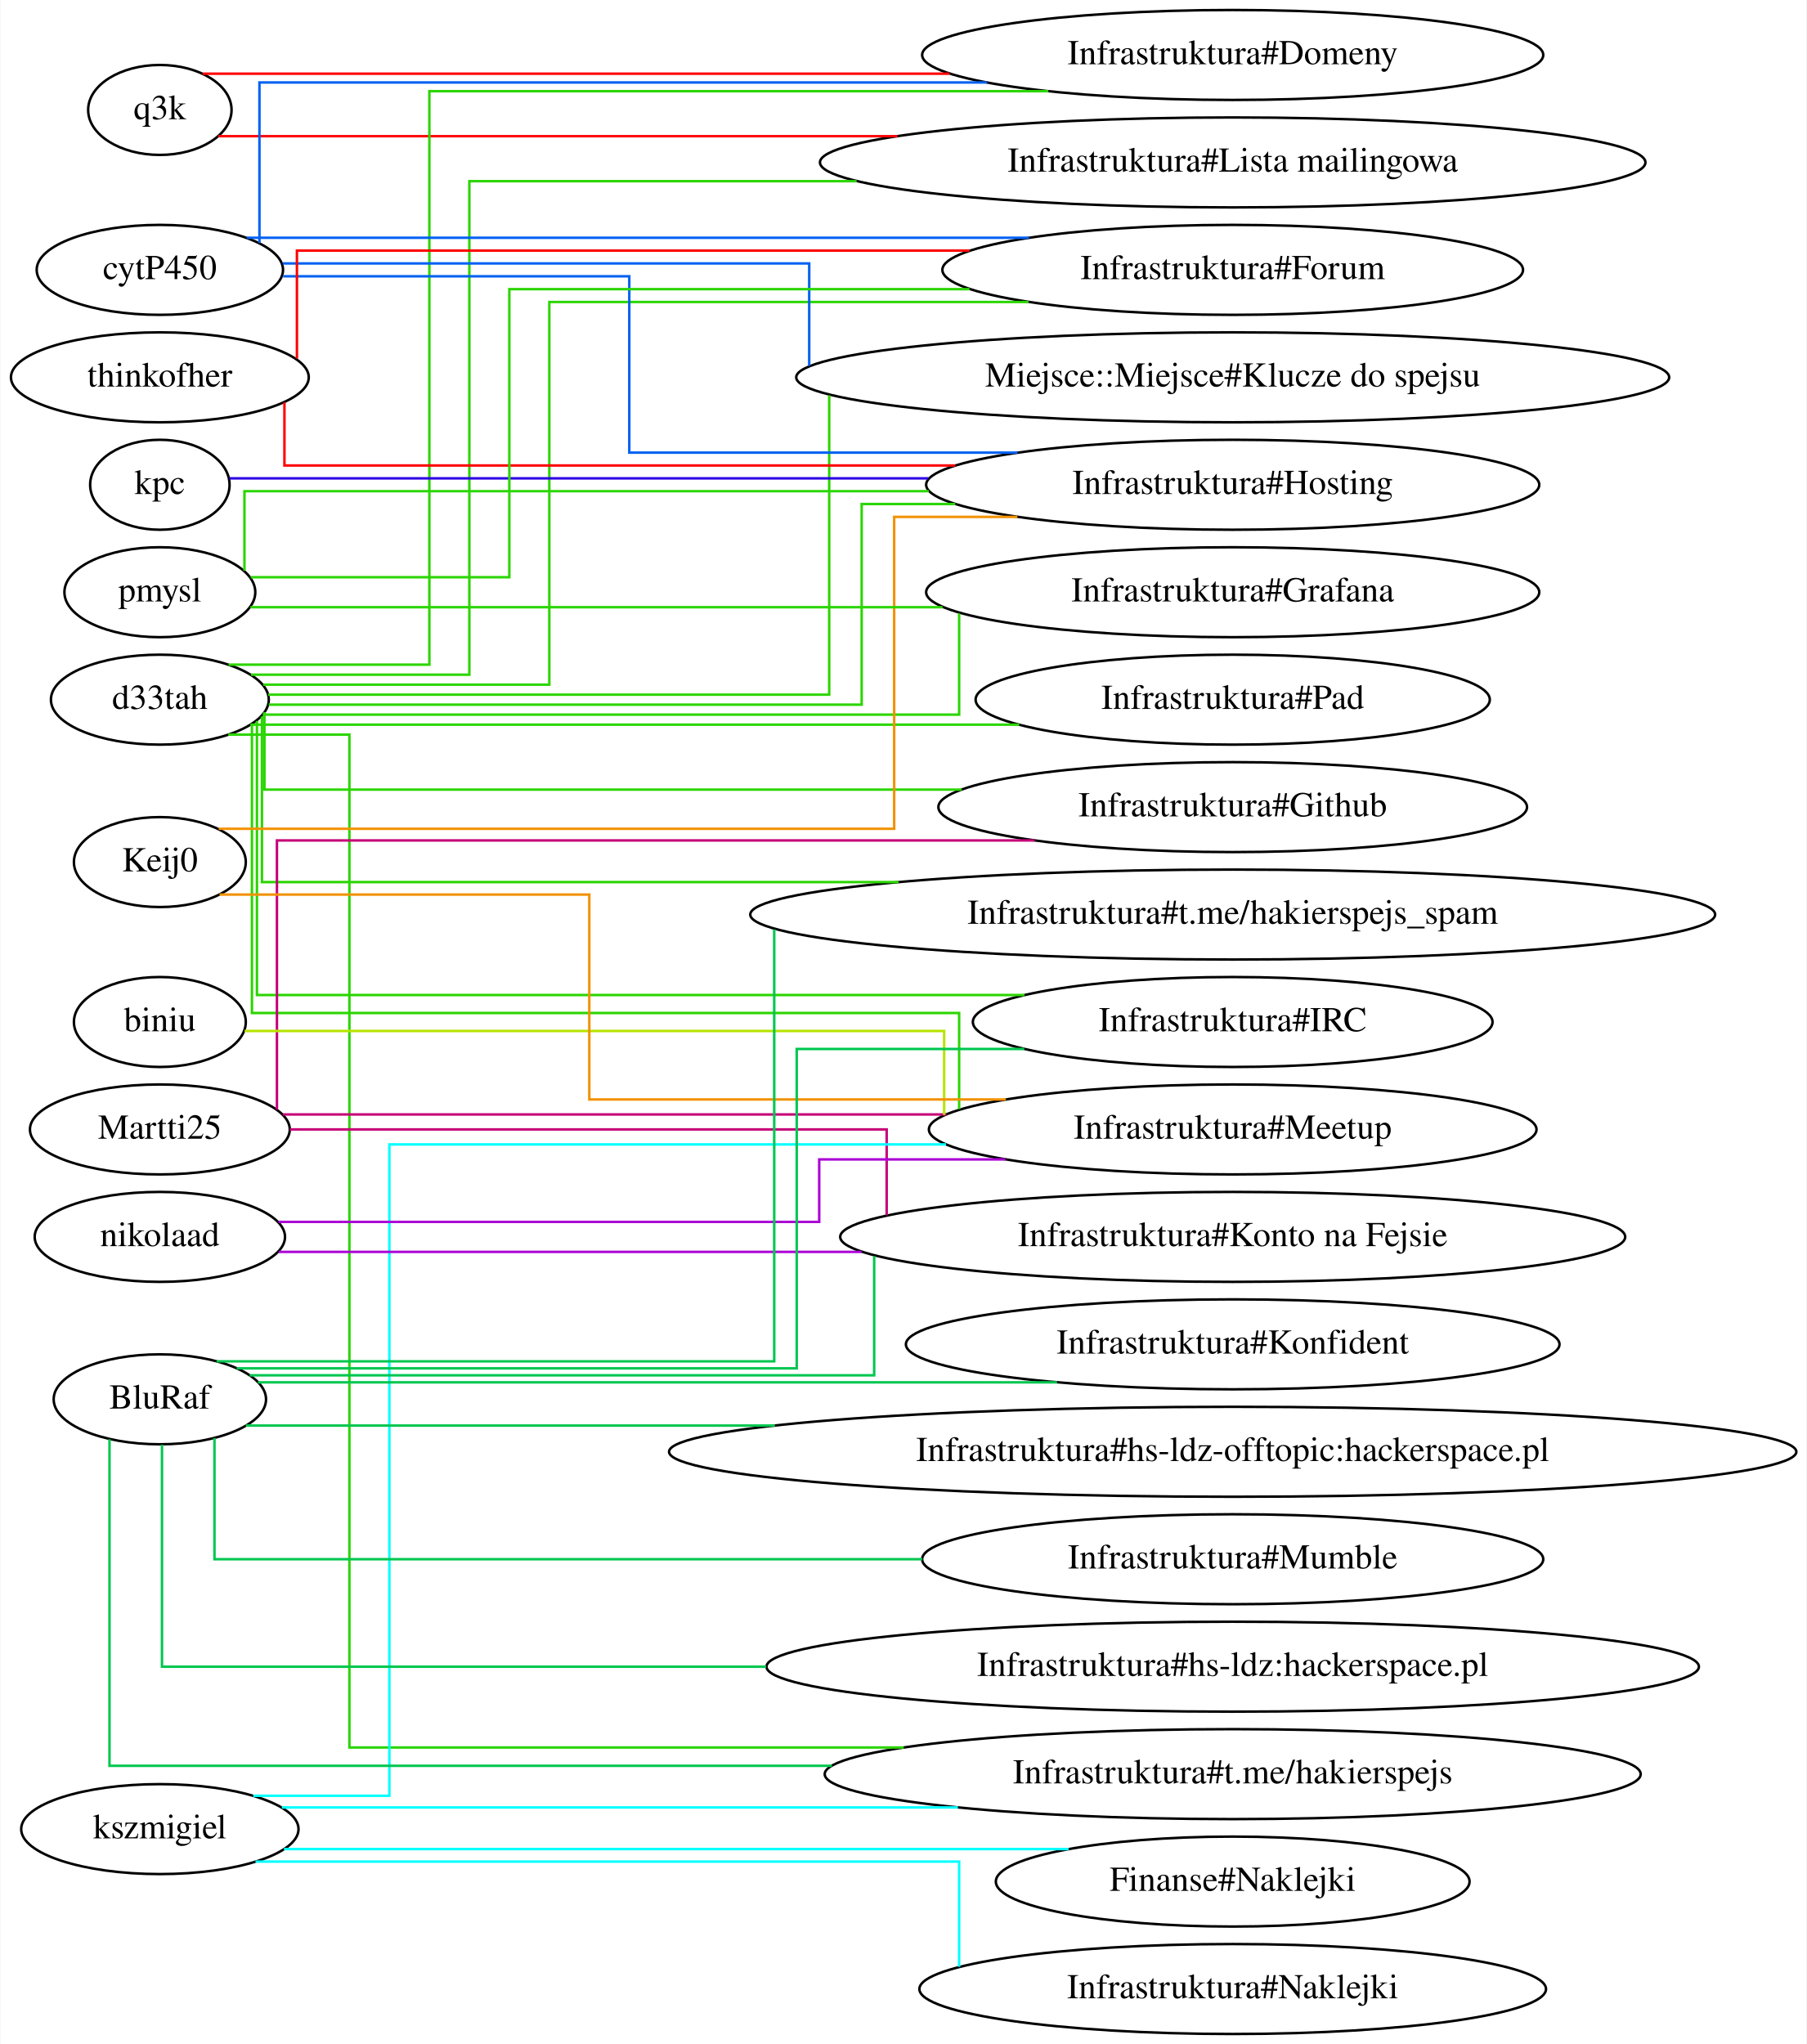
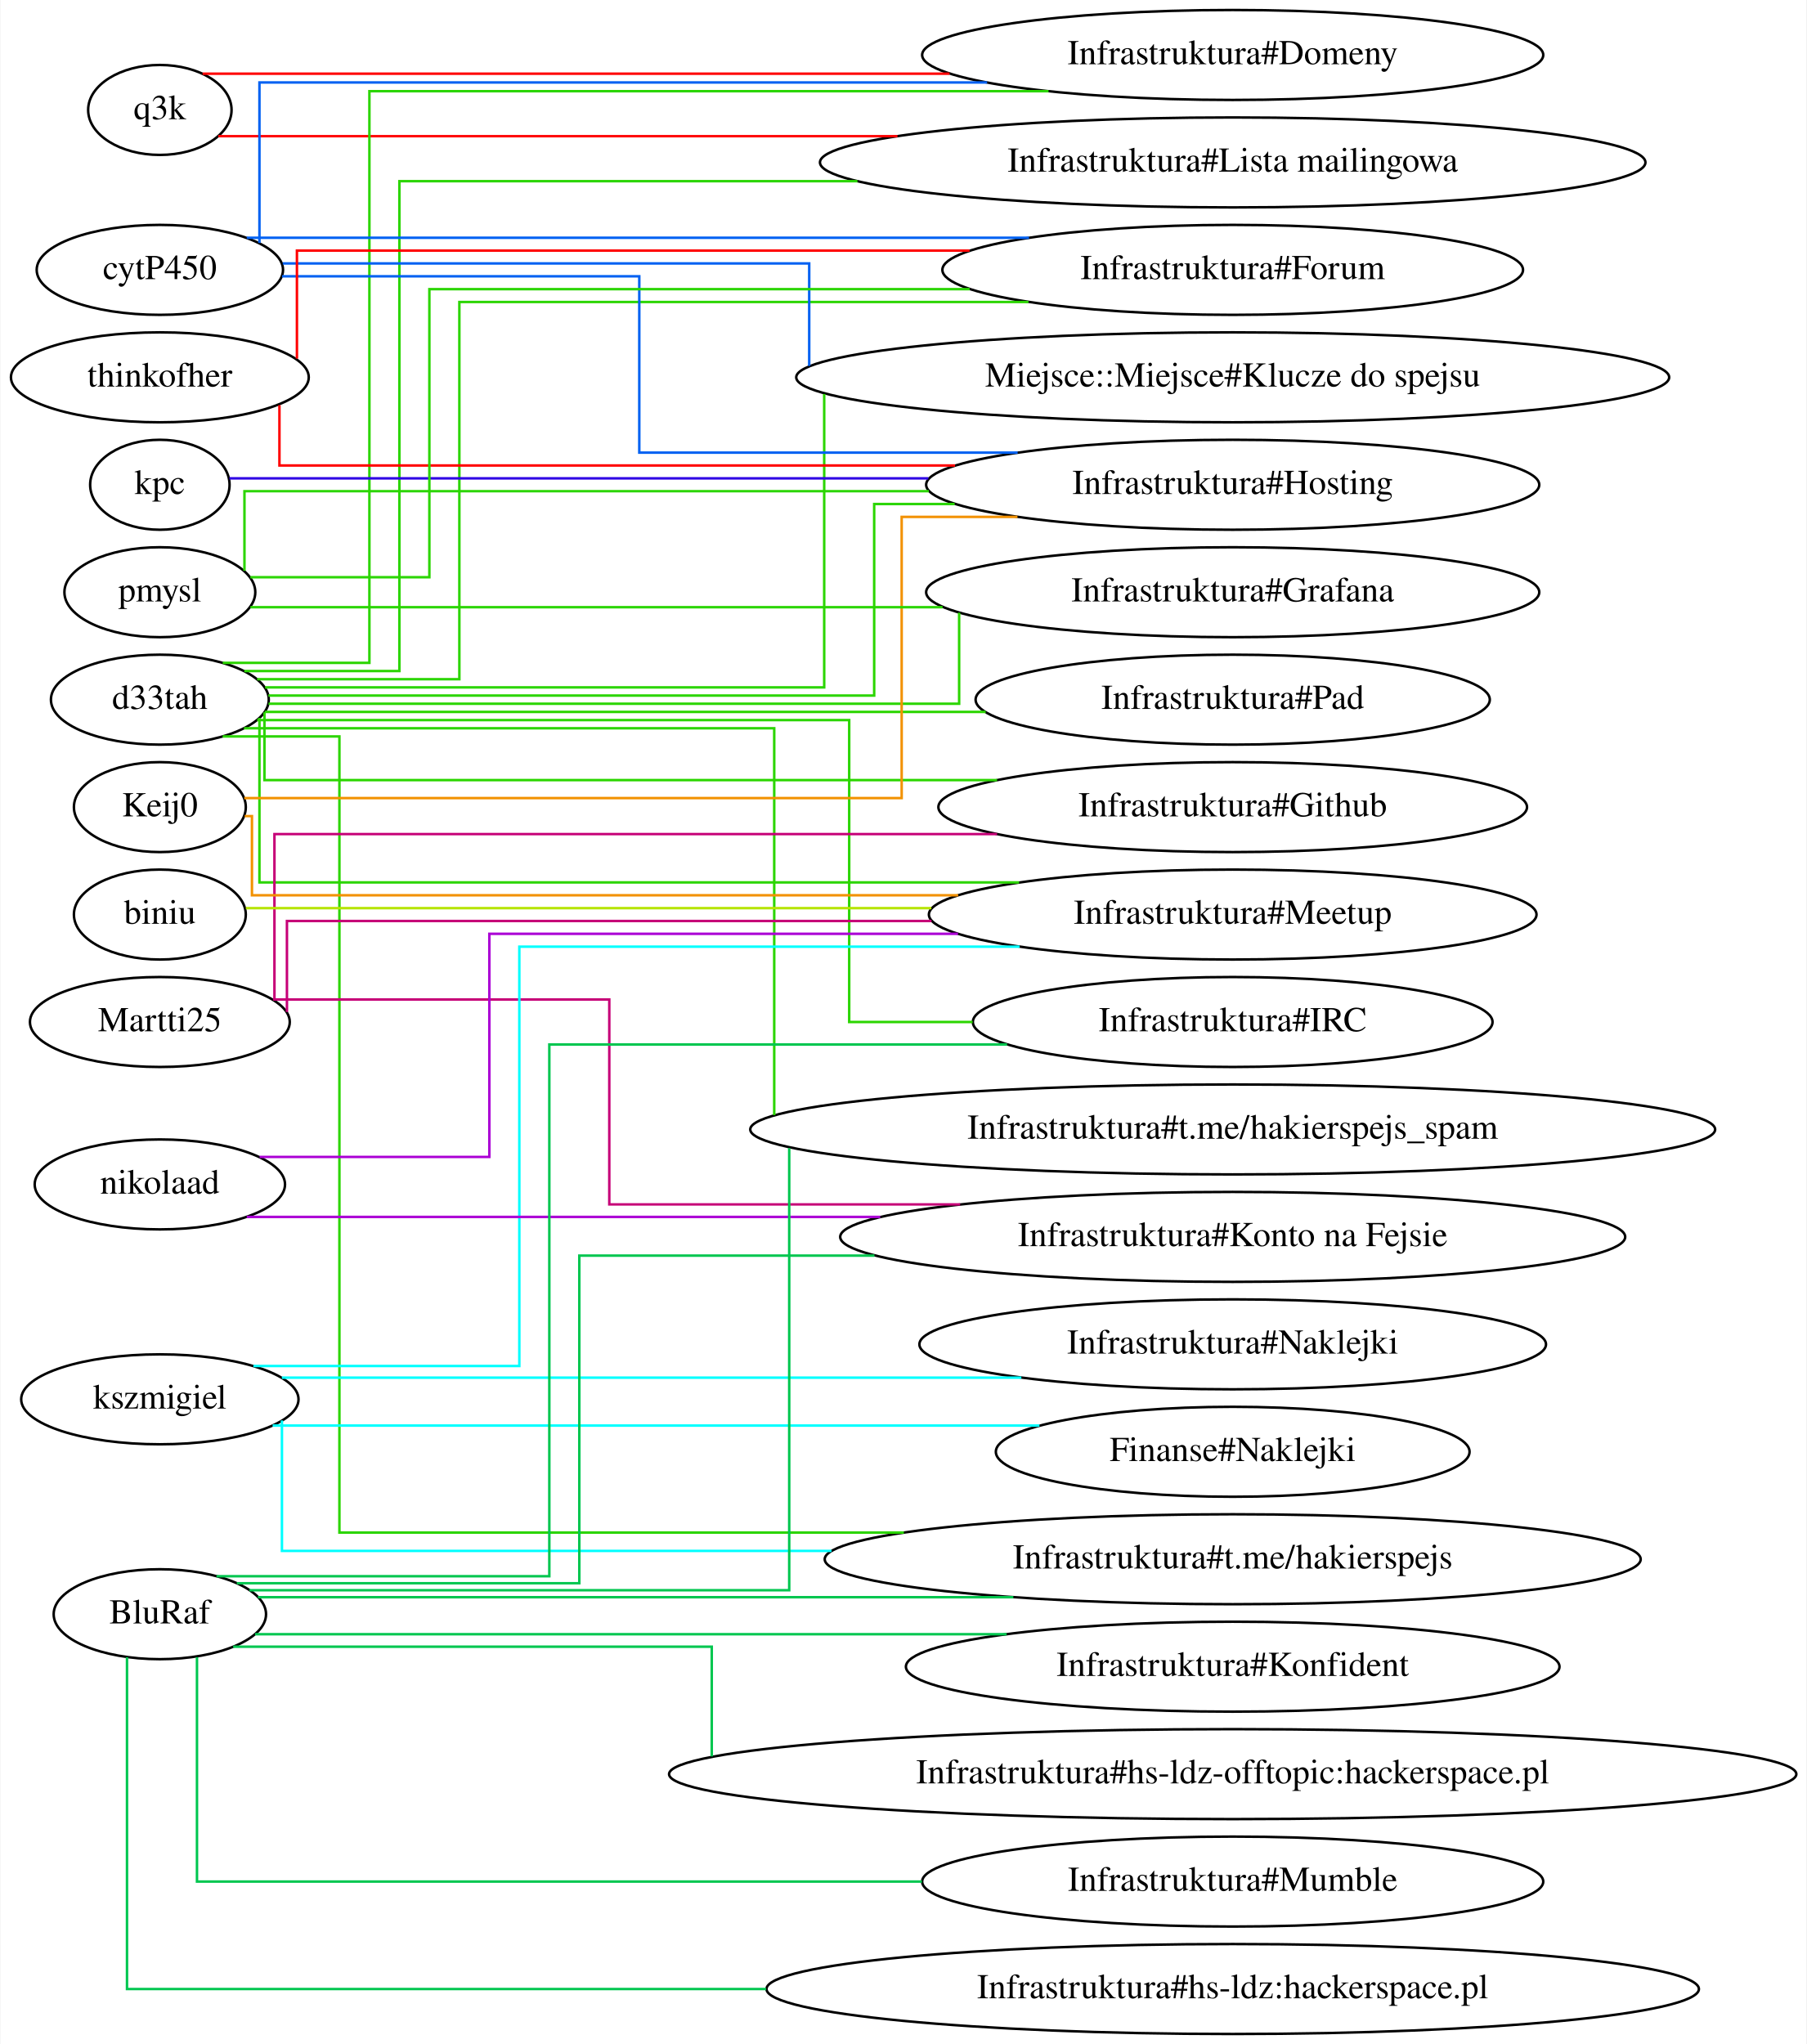
<svg xmlns="http://www.w3.org/2000/svg" width="723pt" height="818pt" viewBox="0.00 0.00 722.65 818.00">
  <g id="graph0" class="graph" transform="scale(1 1) rotate(0) translate(4 814)">
    <polygon fill="#ffffff" stroke="transparent" points="-4,4 -4,-814 718.649,-814 718.649,4 -4,4" />
    <g id="node1" class="node">
      <ellipse fill="none" stroke="#000000" cx="59.795" cy="-770" rx="28.695" ry="18" />
      <text text-anchor="middle" x="59.795" y="-766.3" font-family="Times,serif" font-size="14.00" fill="#000000">q3k</text>
    </g>
    <g id="node2" class="node">
      <ellipse fill="none" stroke="#000000" cx="489.119" cy="-749" rx="165.171" ry="18" />
      <text text-anchor="middle" x="489.119" y="-745.3" font-family="Times,serif" font-size="14.00" fill="#000000">Infrastruktura#Lista mailingowa</text>
    </g>
    <g id="edge1" class="edge">
      <path fill="none" stroke="#ff0000" d="M83.182,-759.5C133.927,-759.5 257.418,-759.5 354.969,-759.5" />
    </g>
    <g id="node3" class="node">
      <ellipse fill="none" stroke="#000000" cx="489.119" cy="-792" rx="124.278" ry="18" />
      <text text-anchor="middle" x="489.119" y="-788.3" font-family="Times,serif" font-size="14.00" fill="#000000">Infrastruktura#Domeny</text>
    </g>
    <g id="edge2" class="edge">
      <path fill="none" stroke="#ff0000" d="M76.89,-784.5C126.172,-784.5 271.648,-784.5 375.806,-784.5" />
    </g>
    <g id="node4" class="node">
      <ellipse fill="none" stroke="#000000" cx="59.795" cy="-534" rx="43.592" ry="18" />
      <text text-anchor="middle" x="59.795" y="-530.3" font-family="Times,serif" font-size="14.00" fill="#000000">d33tah</text>
    </g>
+     <g id="edge12" class="edge">
+       <path fill="none" stroke="#2bd500" d="M93.59,-545.455C121.187,-545.455 155.649,-545.455 155.649,-545.455 155.649,-545.455 155.649,-741.5 155.649,-741.5 155.649,-741.5 250.457,-741.5 338.968,-741.5" />
+     </g>
+     <g id="edge13" class="edge">
+       <path fill="none" stroke="#2bd500" d="M84.954,-548.727C109.654,-548.727 143.649,-548.727 143.649,-548.727 143.649,-548.727 143.649,-777.5 143.649,-777.5 143.649,-777.5 313.97,-777.5 415.431,-777.5" />
+     </g>
+     <g id="node5" class="node">
+       <ellipse fill="none" stroke="#000000" cx="489.119" cy="-577" rx="122.678" ry="18" />
+       <text text-anchor="middle" x="489.119" y="-573.3" font-family="Times,serif" font-size="14.00" fill="#000000">Infrastruktura#Grafana</text>
+     </g>
+     <g id="edge3" class="edge">
+       <path fill="none" stroke="#2bd500" d="M103.265,-532.364C190.719,-532.364 379.649,-532.364 379.649,-532.364 379.649,-532.364 379.649,-555.927 379.649,-568.813" />
+     </g>
+     <g id="node6" class="node">
+       <ellipse fill="none" stroke="#000000" cx="489.119" cy="-448" rx="121.578" ry="18" />
+       <text text-anchor="middle" x="489.119" y="-444.3" font-family="Times,serif" font-size="14.00" fill="#000000">Infrastruktura#Meetup</text>
+     </g>
+     <g id="edge4" class="edge">
+       <path fill="none" stroke="#2bd500" d="M99.649,-526.719C99.649,-508.219 99.649,-460.857 99.649,-460.857 99.649,-460.857 289.002,-460.857 403.649,-460.857" />
+     </g>
+     <g id="node7" class="node">
+       <ellipse fill="none" stroke="#000000" cx="489.119" cy="-362" rx="193.066" ry="18" />
+       <text text-anchor="middle" x="489.119" y="-358.3" font-family="Times,serif" font-size="14.00" fill="#000000">Infrastruktura#t.me/hakierspejs_spam</text>
+     </g>
    <g id="edge5" class="edge">
-       <path fill="none" stroke="#2bd500" d="M96.285,-544C132.819,-544 183.649,-544 183.649,-544 183.649,-544 183.649,-741.5 183.649,-741.5 183.649,-741.5 261.516,-741.5 338.622,-741.5" />
-     </g>
-     <g id="edge14" class="edge">
-       <path fill="none" stroke="#2bd500" d="M87.29,-548C119.245,-548 167.649,-548 167.649,-548 167.649,-548 167.649,-777.5 167.649,-777.5 167.649,-777.5 320.459,-777.5 415.368,-777.5" />
-     </g>
-     <g id="node5" class="node">
-       <ellipse fill="none" stroke="#000000" cx="489.119" cy="-104" rx="163.271" ry="18" />
-       <text text-anchor="middle" x="489.119" y="-100.3" font-family="Times,serif" font-size="14.00" fill="#000000">Infrastruktura#t.me/hakierspejs</text>
-     </g>
-     <g id="edge3" class="edge">
-       <path fill="none" stroke="#2bd500" d="M87.18,-520C108.908,-520 135.649,-520 135.649,-520 135.649,-520 135.649,-114.667 135.649,-114.667 135.649,-114.667 257.004,-114.667 357.5,-114.667" />
-     </g>
-     <g id="node6" class="node">
-       <ellipse fill="none" stroke="#000000" cx="489.119" cy="-448" rx="193.066" ry="18" />
-       <text text-anchor="middle" x="489.119" y="-444.3" font-family="Times,serif" font-size="14.00" fill="#000000">Infrastruktura#t.me/hakierspejs_spam</text>
-     </g>
-     <g id="edge4" class="edge">
-       <path fill="none" stroke="#2bd500" d="M100.649,-527.263C100.649,-509.191 100.649,-461 100.649,-461 100.649,-461 243.06,-461 355.43,-461" />
-     </g>
-     <g id="node7" class="node">
+       <path fill="none" stroke="#2bd500" d="M93.464,-522.545C160.798,-522.545 305.649,-522.545 305.649,-522.545 305.649,-522.545 305.649,-396.313 305.649,-367.714" />
+     </g>
+     <g id="node8" class="node">
+       <ellipse fill="none" stroke="#000000" cx="489.119" cy="-190" rx="163.271" ry="18" />
+       <text text-anchor="middle" x="489.119" y="-186.3" font-family="Times,serif" font-size="14.00" fill="#000000">Infrastruktura#t.me/hakierspejs</text>
+     </g>
+     <g id="edge6" class="edge">
+       <path fill="none" stroke="#2bd500" d="M84.926,-519.273C105.647,-519.273 131.649,-519.273 131.649,-519.273 131.649,-519.273 131.649,-200.667 131.649,-200.667 131.649,-200.667 255.607,-200.667 357.534,-200.667" />
+     </g>
+     <g id="node9" class="node">
+       <ellipse fill="none" stroke="#000000" cx="489.119" cy="-491" rx="117.779" ry="18" />
+       <text text-anchor="middle" x="489.119" y="-487.3" font-family="Times,serif" font-size="14.00" fill="#000000">Infrastruktura#Github</text>
+     </g>
+     <g id="edge7" class="edge">
+       <path fill="none" stroke="#2bd500" d="M101.649,-528.969C101.649,-519.913 101.649,-501.8 101.649,-501.8 101.649,-501.8 280.137,-501.8 394.829,-501.8" />
+     </g>
+     <g id="node10" class="node">
+       <ellipse fill="none" stroke="#000000" cx="489.119" cy="-405" rx="103.981" ry="18" />
+       <text text-anchor="middle" x="489.119" y="-401.3" font-family="Times,serif" font-size="14.00" fill="#000000">Infrastruktura#IRC</text>
+     </g>
+     <g id="edge8" class="edge">
+       <path fill="none" stroke="#2bd500" d="M98.733,-525.818C174.772,-525.818 335.649,-525.818 335.649,-525.818 335.649,-525.818 335.649,-405 335.649,-405 335.649,-405 357.683,-405 385.053,-405" />
+     </g>
+     <g id="node11" class="node">
+       <ellipse fill="none" stroke="#000000" cx="489.119" cy="-663" rx="174.669" ry="18" />
+       <text text-anchor="middle" x="489.119" y="-659.3" font-family="Times,serif" font-size="14.00" fill="#000000">Miejsce::Miejsce#Klucze do spejsu</text>
+     </g>
+     <g id="edge9" class="edge">
+       <path fill="none" stroke="#2bd500" d="M101.92,-538.909C176.884,-538.909 325.649,-538.909 325.649,-538.909 325.649,-538.909 325.649,-630.553 325.649,-656.328" />
+     </g>
+     <g id="node12" class="node">
+       <ellipse fill="none" stroke="#000000" cx="489.119" cy="-534" rx="102.882" ry="18" />
+       <text text-anchor="middle" x="489.119" y="-530.3" font-family="Times,serif" font-size="14.00" fill="#000000">Infrastruktura#Pad</text>
+     </g>
+     <g id="edge10" class="edge">
+       <path fill="none" stroke="#2bd500" d="M101.742,-529.091C168.1,-529.091 299.098,-529.091 390.288,-529.091" />
+     </g>
+     <g id="node13" class="node">
      <ellipse fill="none" stroke="#000000" cx="489.119" cy="-620" rx="122.678" ry="18" />
      <text text-anchor="middle" x="489.119" y="-616.3" font-family="Times,serif" font-size="14.00" fill="#000000">Infrastruktura#Hosting</text>
    </g>
-     <g id="edge6" class="edge">
-       <path fill="none" stroke="#2bd500" d="M103.37,-532C182.257,-532 340.649,-532 340.649,-532 340.649,-532 340.649,-612.286 340.649,-612.286 340.649,-612.286 356.635,-612.286 378.115,-612.286" />
-     </g>
-     <g id="node8" class="node">
-       <ellipse fill="none" stroke="#000000" cx="489.119" cy="-663" rx="174.669" ry="18" />
-       <text text-anchor="middle" x="489.119" y="-659.3" font-family="Times,serif" font-size="14.00" fill="#000000">Miejsce::Miejsce#Klucze do spejsu</text>
-     </g>
-     <g id="edge7" class="edge">
-       <path fill="none" stroke="#2bd500" d="M103.128,-536C178.937,-536 327.649,-536 327.649,-536 327.649,-536 327.649,-628.942 327.649,-655.808" />
-     </g>
-     <g id="node9" class="node">
-       <ellipse fill="none" stroke="#000000" cx="489.119" cy="-362" rx="121.578" ry="18" />
-       <text text-anchor="middle" x="489.119" y="-358.3" font-family="Times,serif" font-size="14.00" fill="#000000">Infrastruktura#Meetup</text>
-     </g>
-     <g id="edge8" class="edge">
-       <path fill="none" stroke="#2bd500" d="M96.649,-524.16C96.649,-494.598 96.649,-408.6 96.649,-408.6 96.649,-408.6 379.649,-408.6 379.649,-408.6 379.649,-408.6 379.649,-383.468 379.649,-370.117" />
-     </g>
-     <g id="node10" class="node">
-       <ellipse fill="none" stroke="#000000" cx="489.119" cy="-491" rx="117.779" ry="18" />
-       <text text-anchor="middle" x="489.119" y="-487.3" font-family="Times,serif" font-size="14.00" fill="#000000">Infrastruktura#Github</text>
-     </g>
-     <g id="edge9" class="edge">
-       <path fill="none" stroke="#2bd500" d="M101.649,-528.994C101.649,-519.102 101.649,-498 101.649,-498 101.649,-498 266.045,-498 380.672,-498" />
-     </g>
-     <g id="node11" class="node">
-       <ellipse fill="none" stroke="#000000" cx="489.119" cy="-577" rx="122.678" ry="18" />
-       <text text-anchor="middle" x="489.119" y="-573.3" font-family="Times,serif" font-size="14.00" fill="#000000">Infrastruktura#Grafana</text>
-     </g>
-     <g id="edge10" class="edge">
-       <path fill="none" stroke="#2bd500" d="M100.955,-528C187.343,-528 379.649,-528 379.649,-528 379.649,-528 379.649,-554.426 379.649,-568.465" />
-     </g>
-     <g id="node12" class="node">
+     <g id="edge11" class="edge">
+       <path fill="none" stroke="#2bd500" d="M103.21,-535.636C183.177,-535.636 345.649,-535.636 345.649,-535.636 345.649,-535.636 345.649,-612.286 345.649,-612.286 345.649,-612.286 359.14,-612.286 377.847,-612.286" />
+     </g>
+     <g id="node14" class="node">
      <ellipse fill="none" stroke="#000000" cx="489.119" cy="-706" rx="116.18" ry="18" />
      <text text-anchor="middle" x="489.119" y="-702.3" font-family="Times,serif" font-size="14.00" fill="#000000">Infrastruktura#Forum</text>
    </g>
-     <g id="edge11" class="edge">
-       <path fill="none" stroke="#2bd500" d="M101.152,-540C147.324,-540 215.649,-540 215.649,-540 215.649,-540 215.649,-693.143 215.649,-693.143 215.649,-693.143 326.857,-693.143 407.44,-693.143" />
-     </g>
-     <g id="node13" class="node">
-       <ellipse fill="none" stroke="#000000" cx="489.119" cy="-534" rx="102.882" ry="18" />
-       <text text-anchor="middle" x="489.119" y="-530.3" font-family="Times,serif" font-size="14.00" fill="#000000">Infrastruktura#Pad</text>
-     </g>
-     <g id="edge12" class="edge">
-       <path fill="none" stroke="#2bd500" d="M96.029,-524C163.448,-524 309.818,-524 403.682,-524" />
-     </g>
-     <g id="node14" class="node">
-       <ellipse fill="none" stroke="#000000" cx="489.119" cy="-405" rx="103.981" ry="18" />
-       <text text-anchor="middle" x="489.119" y="-401.3" font-family="Times,serif" font-size="14.00" fill="#000000">Infrastruktura#IRC</text>
-     </g>
-     <g id="edge13" class="edge">
-       <path fill="none" stroke="#2bd500" d="M98.649,-525.499C98.649,-498.397 98.649,-415.8 98.649,-415.8 98.649,-415.8 291.156,-415.8 405.833,-415.8" />
+     <g id="edge14" class="edge">
+       <path fill="none" stroke="#2bd500" d="M98.708,-542.182C133.705,-542.182 179.649,-542.182 179.649,-542.182 179.649,-542.182 179.649,-693.143 179.649,-693.143 179.649,-693.143 315.718,-693.143 407.405,-693.143" />
    </g>
    <g id="node15" class="node">
      <ellipse fill="none" stroke="#000000" cx="59.795" cy="-706" rx="49.291" ry="18" />
      <text text-anchor="middle" x="59.795" y="-702.3" font-family="Times,serif" font-size="14.00" fill="#000000">cytP450</text>
    </g>
+     <g id="edge17" class="edge">
+       <path fill="none" stroke="#0061f2" d="M99.649,-716.746C99.649,-737.484 99.649,-781 99.649,-781 99.649,-781 275.462,-781 390.84,-781" />
+     </g>
+     <g id="edge15" class="edge">
+       <path fill="none" stroke="#0061f2" d="M108.977,-708.571C184.311,-708.571 319.649,-708.571 319.649,-708.571 319.649,-708.571 319.649,-679.063 319.649,-667.536" />
+     </g>
    <g id="edge16" class="edge">
-       <path fill="none" stroke="#0061f2" d="M99.649,-716.746C99.649,-737.484 99.649,-781 99.649,-781 99.649,-781 275.462,-781 390.84,-781" />
-     </g>
-     <g id="edge15" class="edge">
-       <path fill="none" stroke="#0061f2" d="M109.151,-703.429C164.809,-703.429 247.649,-703.429 247.649,-703.429 247.649,-703.429 247.649,-632.857 247.649,-632.857 247.649,-632.857 333.619,-632.857 402.966,-632.857" />
-     </g>
-     <g id="edge17" class="edge">
-       <path fill="none" stroke="#0061f2" d="M108.977,-708.571C184.311,-708.571 319.649,-708.571 319.649,-708.571 319.649,-708.571 319.649,-679.063 319.649,-667.536" />
+       <path fill="none" stroke="#0061f2" d="M108.704,-703.429C165.546,-703.429 251.649,-703.429 251.649,-703.429 251.649,-703.429 251.649,-632.857 251.649,-632.857 251.649,-632.857 335.092,-632.857 403.051,-632.857" />
    </g>
    <g id="edge18" class="edge">
      <path fill="none" stroke="#0061f2" d="M94.564,-718.857C162.237,-718.857 313.265,-718.857 407.6,-718.857" />
    </g>
    <g id="node16" class="node">
-       <ellipse fill="none" stroke="#000000" cx="59.795" cy="-362" rx="51.991" ry="18" />
-       <text text-anchor="middle" x="59.795" y="-358.3" font-family="Times,serif" font-size="14.00" fill="#000000">Martti25</text>
+       <ellipse fill="none" stroke="#000000" cx="59.795" cy="-405" rx="51.991" ry="18" />
+       <text text-anchor="middle" x="59.795" y="-401.3" font-family="Times,serif" font-size="14.00" fill="#000000">Martti25</text>
    </g>
    <g id="edge21" class="edge">
-       <path fill="none" stroke="#c60077" d="M109.044,-368C173.358,-368 287.935,-368 374.526,-368" />
-     </g>
-     <g id="edge19" class="edge">
-       <path fill="none" stroke="#c60077" d="M106.649,-369.95C106.649,-396.083 106.649,-477.667 106.649,-477.667 106.649,-477.667 297.844,-477.667 409.871,-477.667" />
+       <path fill="none" stroke="#c60077" d="M110.649,-409.024C110.649,-419.25 110.649,-445.429 110.649,-445.429 110.649,-445.429 257.797,-445.429 368.589,-445.429" />
+     </g>
+     <g id="edge20" class="edge">
+       <path fill="none" stroke="#c60077" d="M105.649,-413.626C105.649,-433.379 105.649,-480.2 105.649,-480.2 105.649,-480.2 281.279,-480.2 394.821,-480.2" />
    </g>
    <g id="node17" class="node">
      <ellipse fill="none" stroke="#000000" cx="489.119" cy="-319" rx="157.072" ry="18" />
      <text text-anchor="middle" x="489.119" y="-315.3" font-family="Times,serif" font-size="14.00" fill="#000000">Infrastruktura#Konto na Fejsie</text>
    </g>
-     <g id="edge20" class="edge">
-       <path fill="none" stroke="#c60077" d="M111.794,-362C195.454,-362 350.649,-362 350.649,-362 350.649,-362 350.649,-340.266 350.649,-327.702" />
+     <g id="edge19" class="edge">
+       <path fill="none" stroke="#c60077" d="M105.18,-414C158.46,-414 239.649,-414 239.649,-414 239.649,-414 239.649,-332 239.649,-332 239.649,-332 312.933,-332 380.061,-332" />
    </g>
    <g id="node18" class="node">
-       <ellipse fill="none" stroke="#000000" cx="59.795" cy="-405" rx="34.394" ry="18" />
-       <text text-anchor="middle" x="59.795" y="-401.3" font-family="Times,serif" font-size="14.00" fill="#000000">biniu</text>
+       <ellipse fill="none" stroke="#000000" cx="59.795" cy="-448" rx="34.394" ry="18" />
+       <text text-anchor="middle" x="59.795" y="-444.3" font-family="Times,serif" font-size="14.00" fill="#000000">biniu</text>
    </g>
    <g id="edge22" class="edge">
-       <path fill="none" stroke="#b6e400" d="M93.681,-401.4C174.837,-401.4 373.649,-401.4 373.649,-401.4 373.649,-401.4 373.649,-378.773 373.649,-367.814" />
+       <path fill="none" stroke="#b6e400" d="M94.202,-450.571C153.001,-450.571 275.475,-450.571 368.539,-450.571" />
    </g>
    <g id="node19" class="node">
-       <ellipse fill="none" stroke="#000000" cx="59.795" cy="-82" rx="55.491" ry="18" />
-       <text text-anchor="middle" x="59.795" y="-78.3" font-family="Times,serif" font-size="14.00" fill="#000000">kszmigiel</text>
+       <ellipse fill="none" stroke="#000000" cx="59.795" cy="-254" rx="55.491" ry="18" />
+       <text text-anchor="middle" x="59.795" y="-250.3" font-family="Times,serif" font-size="14.00" fill="#000000">kszmigiel</text>
+     </g>
+     <g id="edge26" class="edge">
+       <path fill="none" stroke="#00ffff" d="M97.215,-267.333C139.839,-267.333 203.649,-267.333 203.649,-267.333 203.649,-267.333 203.649,-435.143 203.649,-435.143 203.649,-435.143 319.737,-435.143 403.856,-435.143" />
    </g>
    <g id="edge24" class="edge">
-       <path fill="none" stroke="#00ffff" d="M108.626,-90.667C174.009,-90.667 291.874,-90.667 379.156,-90.667" />
-     </g>
-     <g id="edge26" class="edge">
-       <path fill="none" stroke="#00ffff" d="M97.156,-95.333C122.586,-95.333 151.649,-95.333 151.649,-95.333 151.649,-95.333 151.649,-356 151.649,-356 151.649,-356 276.563,-356 374.397,-356" />
+       <path fill="none" stroke="#00ffff" d="M108.649,-245.565C108.649,-228.895 108.649,-193.333 108.649,-193.333 108.649,-193.333 224.684,-193.333 328.593,-193.333" />
    </g>
    <g id="node20" class="node">
-       <ellipse fill="none" stroke="#000000" cx="489.119" cy="-18" rx="125.378" ry="18" />
-       <text text-anchor="middle" x="489.119" y="-14.3" font-family="Times,serif" font-size="14.00" fill="#000000">Infrastruktura#Naklejki</text>
+       <ellipse fill="none" stroke="#000000" cx="489.119" cy="-276" rx="125.378" ry="18" />
+       <text text-anchor="middle" x="489.119" y="-272.3" font-family="Times,serif" font-size="14.00" fill="#000000">Infrastruktura#Naklejki</text>
    </g>
    <g id="edge23" class="edge">
-       <path fill="none" stroke="#00ffff" d="M98.059,-69C182.959,-69 379.649,-69 379.649,-69 379.649,-69 379.649,-41.495 379.649,-26.884" />
+       <path fill="none" stroke="#00ffff" d="M108.626,-262.667C180.603,-262.667 316.179,-262.667 404.542,-262.667" />
    </g>
    <g id="node21" class="node">
-       <ellipse fill="none" stroke="#000000" cx="489.119" cy="-61" rx="94.783" ry="18" />
-       <text text-anchor="middle" x="489.119" y="-57.3" font-family="Times,serif" font-size="14.00" fill="#000000">Finanse#Naklejki</text>
+       <ellipse fill="none" stroke="#000000" cx="489.119" cy="-233" rx="94.783" ry="18" />
+       <text text-anchor="middle" x="489.119" y="-229.3" font-family="Times,serif" font-size="14.00" fill="#000000">Finanse#Naklejki</text>
    </g>
    <g id="edge25" class="edge">
-       <path fill="none" stroke="#00ffff" d="M109.463,-74C187.048,-74 337.043,-74 423.458,-74" />
+       <path fill="none" stroke="#00ffff" d="M104.928,-243.5C177.804,-243.5 322.247,-243.5 411.773,-243.5" />
    </g>
    <g id="node22" class="node">
-       <ellipse fill="none" stroke="#000000" cx="59.795" cy="-319" rx="50.091" ry="18" />
-       <text text-anchor="middle" x="59.795" y="-315.3" font-family="Times,serif" font-size="14.00" fill="#000000">nikolaad</text>
+       <ellipse fill="none" stroke="#000000" cx="59.795" cy="-340" rx="50.091" ry="18" />
+       <text text-anchor="middle" x="59.795" y="-336.3" font-family="Times,serif" font-size="14.00" fill="#000000">nikolaad</text>
    </g>
    <g id="edge28" class="edge">
-       <path fill="none" stroke="#ab00d5" d="M107.271,-325C183.237,-325 323.649,-325 323.649,-325 323.649,-325 323.649,-350 323.649,-350 323.649,-350 359.705,-350 398.155,-350" />
+       <path fill="none" stroke="#ab00d5" d="M99.713,-351C138.522,-351 191.649,-351 191.649,-351 191.649,-351 191.649,-440.286 191.649,-440.286 191.649,-440.286 294.46,-440.286 379.198,-440.286" />
    </g>
    <g id="edge27" class="edge">
-       <path fill="none" stroke="#ab00d5" d="M107.38,-313C163.379,-313 259.078,-313 340.644,-313" />
+       <path fill="none" stroke="#ab00d5" d="M94.564,-327C149.261,-327 258.413,-327 348.071,-327" />
    </g>
    <g id="node23" class="node">
-       <ellipse fill="none" stroke="#000000" cx="59.795" cy="-469" rx="34.394" ry="18" />
-       <text text-anchor="middle" x="59.795" y="-465.3" font-family="Times,serif" font-size="14.00" fill="#000000">Keij0</text>
+       <ellipse fill="none" stroke="#000000" cx="59.795" cy="-491" rx="34.394" ry="18" />
+       <text text-anchor="middle" x="59.795" y="-487.3" font-family="Times,serif" font-size="14.00" fill="#000000">Keij0</text>
+     </g>
+     <g id="edge30" class="edge">
+       <path fill="none" stroke="#f29100" d="M93.757,-487.4C95.561,-487.4 96.649,-487.4 96.649,-487.4 96.649,-487.4 96.649,-455.714 96.649,-455.714 96.649,-455.714 263.166,-455.714 379.273,-455.714" />
    </g>
    <g id="edge29" class="edge">
-       <path fill="none" stroke="#f29100" d="M83.345,-482.333C153.076,-482.333 353.649,-482.333 353.649,-482.333 353.649,-482.333 353.649,-607.143 353.649,-607.143 353.649,-607.143 376.223,-607.143 402.94,-607.143" />
-     </g>
-     <g id="edge30" class="edge">
-       <path fill="none" stroke="#f29100" d="M83.69,-456C130.911,-456 231.649,-456 231.649,-456 231.649,-456 231.649,-374 231.649,-374 231.649,-374 324.218,-374 398.345,-374" />
+       <path fill="none" stroke="#f29100" d="M93.559,-494.6C171.364,-494.6 356.649,-494.6 356.649,-494.6 356.649,-494.6 356.649,-607.143 356.649,-607.143 356.649,-607.143 377.679,-607.143 402.981,-607.143" />
    </g>
    <g id="node24" class="node">
-       <ellipse fill="none" stroke="#000000" cx="59.795" cy="-254" rx="42.494" ry="18" />
-       <text text-anchor="middle" x="59.795" y="-250.3" font-family="Times,serif" font-size="14.00" fill="#000000">BluRaf</text>
+       <ellipse fill="none" stroke="#000000" cx="59.795" cy="-168" rx="42.494" ry="18" />
+       <text text-anchor="middle" x="59.795" y="-164.3" font-family="Times,serif" font-size="14.00" fill="#000000">BluRaf</text>
+     </g>
+     <g id="edge34" class="edge">
+       <path fill="none" stroke="#00c64f" d="M95.612,-177.6C165.144,-177.6 311.649,-177.6 311.649,-177.6 311.649,-177.6 311.649,-320.045 311.649,-354.543" />
+     </g>
+     <g id="edge35" class="edge">
+       <path fill="none" stroke="#00c64f" d="M99.032,-174.8C167.135,-174.8 308.785,-174.8 401.342,-174.8" />
+     </g>
+     <g id="edge36" class="edge">
+       <path fill="none" stroke="#00c64f" d="M82.457,-183.2C125.683,-183.2 215.649,-183.2 215.649,-183.2 215.649,-183.2 215.649,-396 215.649,-396 215.649,-396 319.161,-396 398.817,-396" />
+     </g>
+     <g id="edge32" class="edge">
+       <path fill="none" stroke="#00c64f" d="M90.582,-180.4C139.04,-180.4 227.649,-180.4 227.649,-180.4 227.649,-180.4 227.649,-311.5 227.649,-311.5 227.649,-311.5 284.862,-311.5 345.762,-311.5" />
+     </g>
+     <g id="node25" class="node">
+       <ellipse fill="none" stroke="#000000" cx="489.119" cy="-104" rx="225.56" ry="18" />
+       <text text-anchor="middle" x="489.119" y="-100.3" font-family="Times,serif" font-size="14.00" fill="#000000">Infrastruktura#hs-ldz-offtopic:hackerspace.pl</text>
    </g>
    <g id="edge31" class="edge">
-       <path fill="none" stroke="#00c64f" d="M39.649,-238.025C39.649,-200.012 39.649,-107.333 39.649,-107.333 39.649,-107.333 199.673,-107.333 328.754,-107.333" />
-     </g>
-     <g id="edge32" class="edge">
-       <path fill="none" stroke="#00c64f" d="M82.483,-269.2C143.347,-269.2 305.649,-269.2 305.649,-269.2 305.649,-269.2 305.649,-411.026 305.649,-442.051" />
+       <path fill="none" stroke="#00c64f" d="M89.123,-155C149.199,-155 280.649,-155 280.649,-155 280.649,-155 280.649,-125.105 280.649,-111.091" />
+     </g>
+     <g id="node26" class="node">
+       <ellipse fill="none" stroke="#000000" cx="489.119" cy="-61" rx="124.278" ry="18" />
+       <text text-anchor="middle" x="489.119" y="-57.3" font-family="Times,serif" font-size="14.00" fill="#000000">Infrastruktura#Mumble</text>
+     </g>
+     <g id="edge33" class="edge">
+       <path fill="none" stroke="#00c64f" d="M74.649,-150.809C74.649,-120.562 74.649,-61 74.649,-61 74.649,-61 242.68,-61 364.765,-61" />
+     </g>
+     <g id="node27" class="node">
+       <ellipse fill="none" stroke="#000000" cx="489.119" cy="-18" rx="186.567" ry="18" />
+       <text text-anchor="middle" x="489.119" y="-14.3" font-family="Times,serif" font-size="14.00" fill="#000000">Infrastruktura#hs-ldz:hackerspace.pl</text>
    </g>
    <g id="edge37" class="edge">
-       <path fill="none" stroke="#00c64f" d="M90.536,-266.4C158.32,-266.4 314.649,-266.4 314.649,-266.4 314.649,-266.4 314.649,-394.2 314.649,-394.2 314.649,-394.2 360.86,-394.2 405.717,-394.2" />
+       <path fill="none" stroke="#00c64f" d="M46.649,-150.793C46.649,-111.393 46.649,-18 46.649,-18 46.649,-18 181.592,-18 302.434,-18" />
+     </g>
+     <g id="node28" class="node">
+       <ellipse fill="none" stroke="#000000" cx="489.119" cy="-147" rx="130.777" ry="18" />
+       <text text-anchor="middle" x="489.119" y="-143.3" font-family="Times,serif" font-size="14.00" fill="#000000">Infrastruktura#Konfident</text>
    </g>
    <g id="edge38" class="edge">
-       <path fill="none" stroke="#00c64f" d="M95.709,-263.6C172.484,-263.6 345.649,-263.6 345.649,-263.6 345.649,-263.6 345.649,-296.075 345.649,-311.297" />
-     </g>
-     <g id="node25" class="node">
-       <ellipse fill="none" stroke="#000000" cx="489.119" cy="-190" rx="124.278" ry="18" />
-       <text text-anchor="middle" x="489.119" y="-186.3" font-family="Times,serif" font-size="14.00" fill="#000000">Infrastruktura#Mumble</text>
-     </g>
-     <g id="edge33" class="edge">
-       <path fill="none" stroke="#00c64f" d="M81.649,-238.507C81.649,-219.566 81.649,-190 81.649,-190 81.649,-190 245.073,-190 364.928,-190" />
-     </g>
-     <g id="node26" class="node">
-       <ellipse fill="none" stroke="#000000" cx="489.119" cy="-147" rx="186.567" ry="18" />
-       <text text-anchor="middle" x="489.119" y="-143.3" font-family="Times,serif" font-size="14.00" fill="#000000">Infrastruktura#hs-ldz:hackerspace.pl</text>
-     </g>
-     <g id="edge34" class="edge">
-       <path fill="none" stroke="#00c64f" d="M60.649,-235.849C60.649,-205.321 60.649,-147 60.649,-147 60.649,-147 186.969,-147 302.433,-147" />
-     </g>
-     <g id="node27" class="node">
-       <ellipse fill="none" stroke="#000000" cx="489.119" cy="-276" rx="130.777" ry="18" />
-       <text text-anchor="middle" x="489.119" y="-272.3" font-family="Times,serif" font-size="14.00" fill="#000000">Infrastruktura#Konfident</text>
-     </g>
-     <g id="edge35" class="edge">
-       <path fill="none" stroke="#00c64f" d="M99.032,-260.8C171.586,-260.8 327.612,-260.8 418.825,-260.8" />
-     </g>
-     <g id="node28" class="node">
-       <ellipse fill="none" stroke="#000000" cx="489.119" cy="-233" rx="225.56" ry="18" />
-       <text text-anchor="middle" x="489.119" y="-229.3" font-family="Times,serif" font-size="14.00" fill="#000000">Infrastruktura#hs-ldz-offtopic:hackerspace.pl</text>
-     </g>
-     <g id="edge36" class="edge">
-       <path fill="none" stroke="#00c64f" d="M94.202,-243.5C140.465,-243.5 226.147,-243.5 305.908,-243.5" />
+       <path fill="none" stroke="#00c64f" d="M97.894,-160C164.898,-160 305.54,-160 398.655,-160" />
    </g>
    <g id="node29" class="node">
      <ellipse fill="none" stroke="#000000" cx="59.795" cy="-620" rx="27.895" ry="18" />
      <text text-anchor="middle" x="59.795" y="-616.3" font-family="Times,serif" font-size="14.00" fill="#000000">kpc</text>
    </g>
    <g id="edge39" class="edge">
      <path fill="none" stroke="#2e00e4" d="M87.633,-622.571C143.191,-622.571 270.781,-622.571 367.325,-622.571" />
    </g>
    <g id="node30" class="node">
      <ellipse fill="none" stroke="#000000" cx="59.795" cy="-663" rx="59.59" ry="18" />
      <text text-anchor="middle" x="59.795" y="-659.3" font-family="Times,serif" font-size="14.00" fill="#000000">thinkofher</text>
    </g>
    <g id="edge40" class="edge">
-       <path fill="none" stroke="#ff0000" d="M109.649,-652.983C109.649,-642.551 109.649,-627.714 109.649,-627.714 109.649,-627.714 266.097,-627.714 378.085,-627.714" />
+       <path fill="none" stroke="#ff0000" d="M107.649,-651.835C107.649,-641.498 107.649,-627.714 107.649,-627.714 107.649,-627.714 265.4,-627.714 378.014,-627.714" />
    </g>
    <g id="edge41" class="edge">
      <path fill="none" stroke="#ff0000" d="M114.649,-670.483C114.649,-684.59 114.649,-713.714 114.649,-713.714 114.649,-713.714 273.053,-713.714 383.812,-713.714" />
    </g>
    <g id="node31" class="node">
      <ellipse fill="none" stroke="#000000" cx="59.795" cy="-577" rx="38.194" ry="18" />
      <text text-anchor="middle" x="59.795" y="-573.3" font-family="Times,serif" font-size="14.00" fill="#000000">pmysl</text>
    </g>
    <g id="edge42" class="edge">
+       <path fill="none" stroke="#2bd500" d="M96.029,-571C156.474,-571 280.38,-571 373.012,-571" />
+     </g>
+     <g id="edge43" class="edge">
      <path fill="none" stroke="#2bd500" d="M93.649,-585.574C93.649,-597.441 93.649,-617.429 93.649,-617.429 93.649,-617.429 251.284,-617.429 367.508,-617.429" />
    </g>
-     <g id="edge43" class="edge">
-       <path fill="none" stroke="#2bd500" d="M96.029,-571C156.474,-571 280.38,-571 373.012,-571" />
-     </g>
    <g id="edge44" class="edge">
-       <path fill="none" stroke="#2bd500" d="M96.175,-583C137.613,-583 199.649,-583 199.649,-583 199.649,-583 199.649,-698.286 199.649,-698.286 199.649,-698.286 301.029,-698.286 383.795,-698.286" />
+       <path fill="none" stroke="#2bd500" d="M96.009,-583C127.342,-583 167.649,-583 167.649,-583 167.649,-583 167.649,-698.286 167.649,-698.286 167.649,-698.286 290.104,-698.286 383.858,-698.286" />
    </g>
  </g>
</svg>
